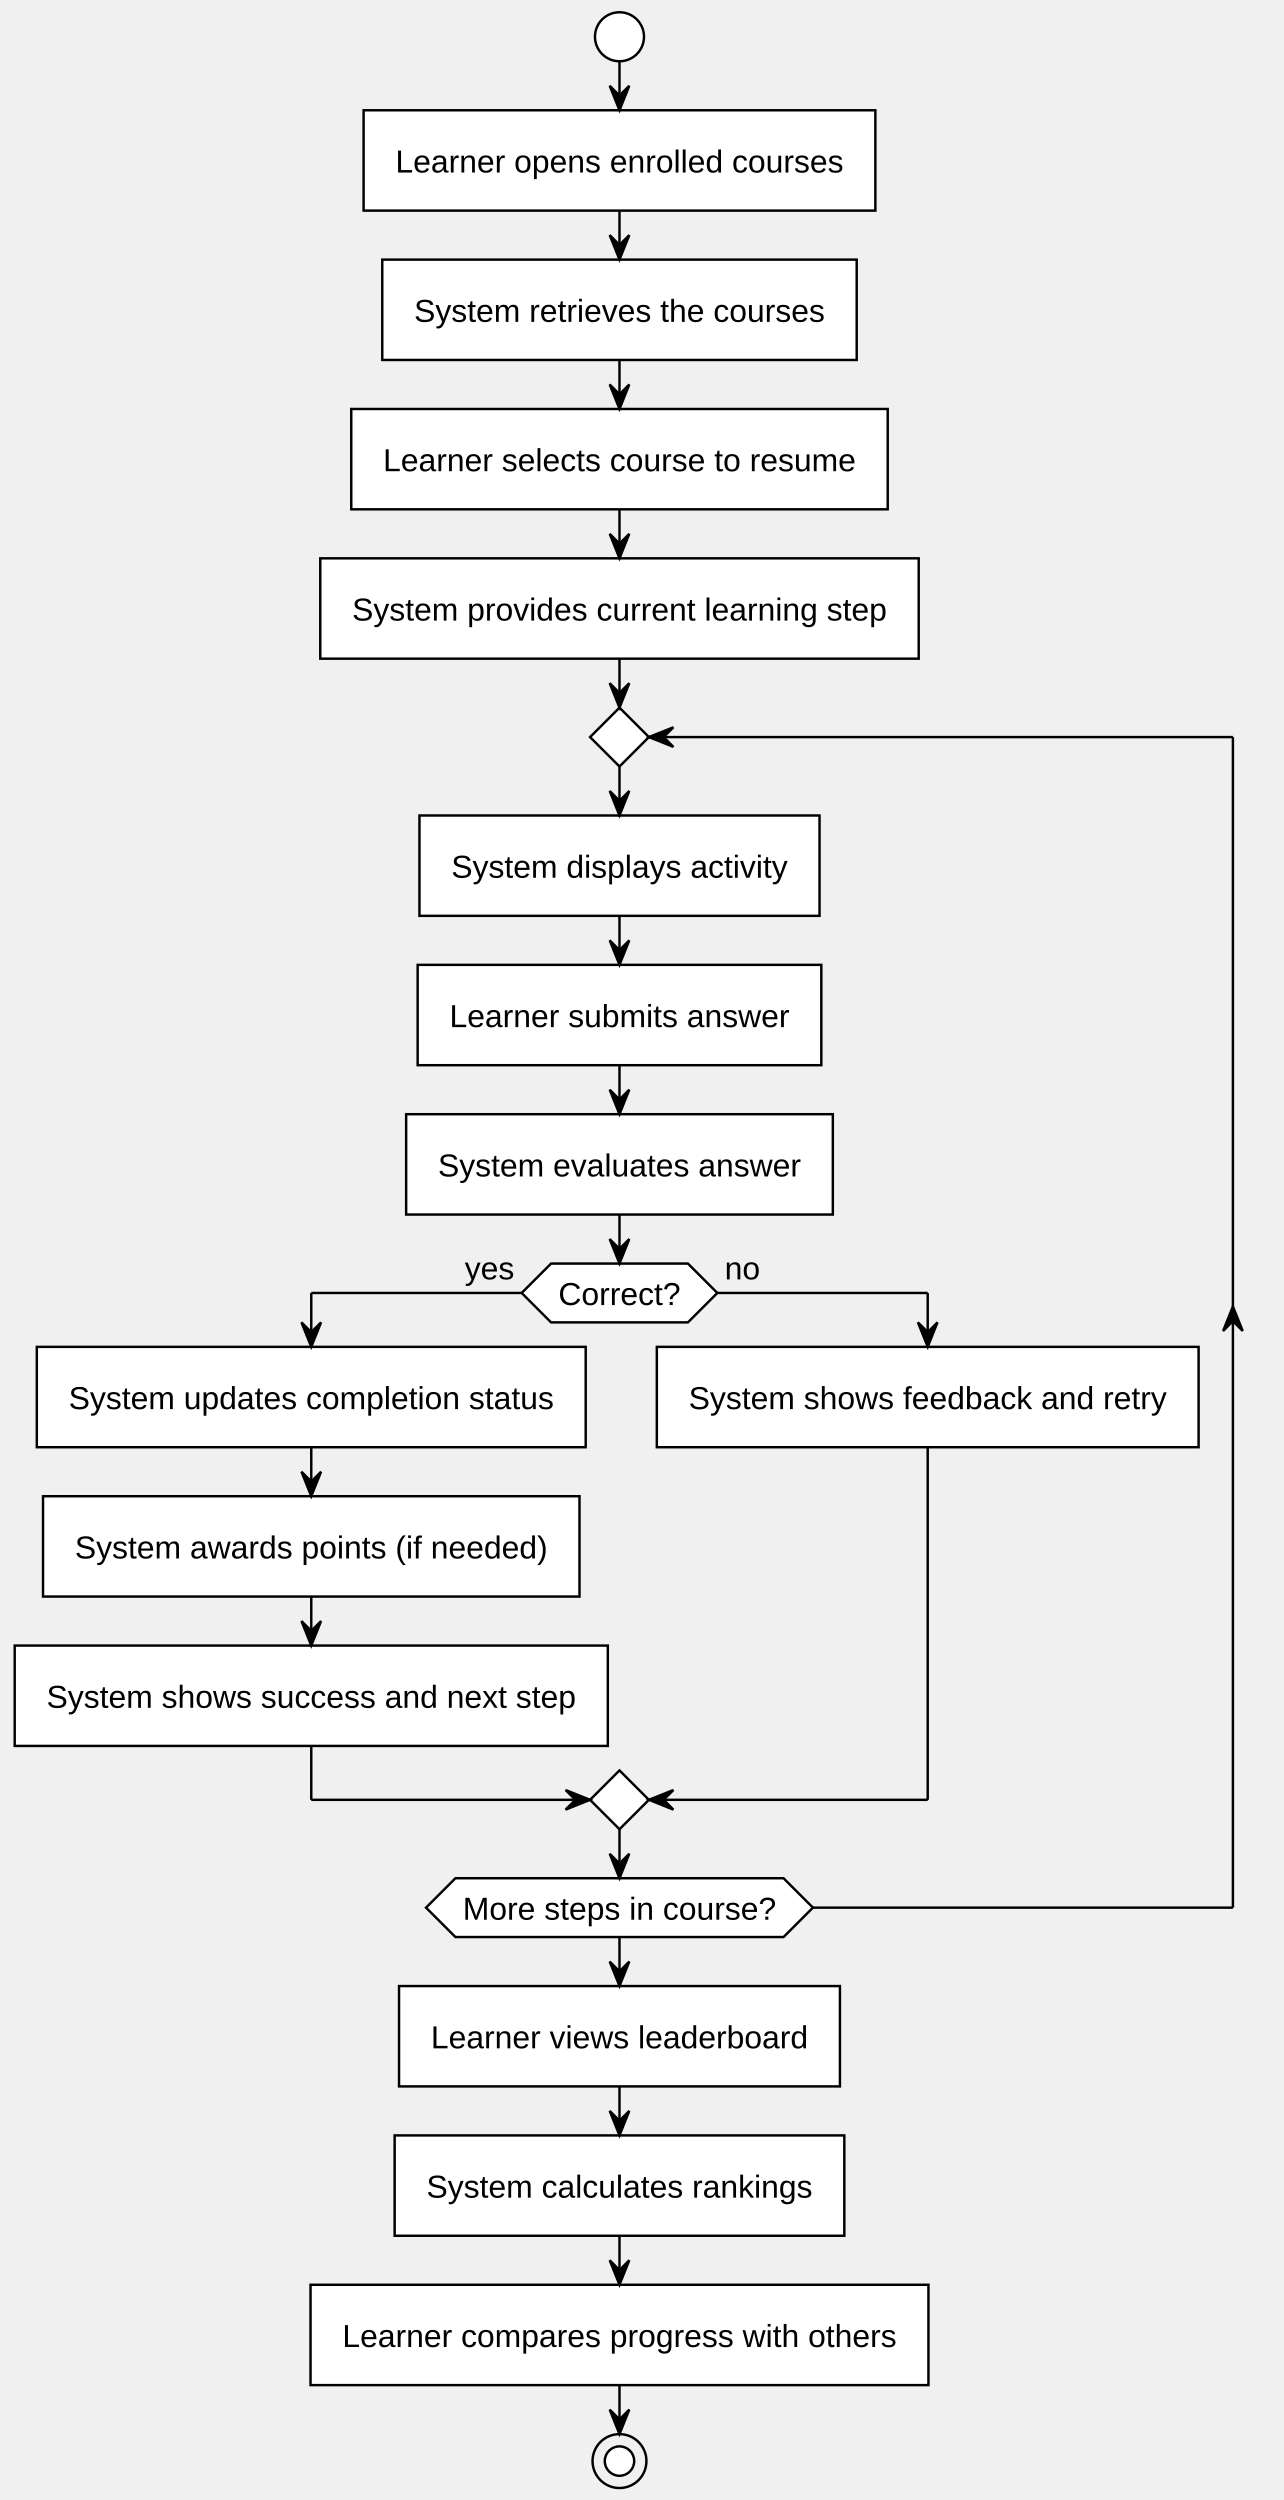
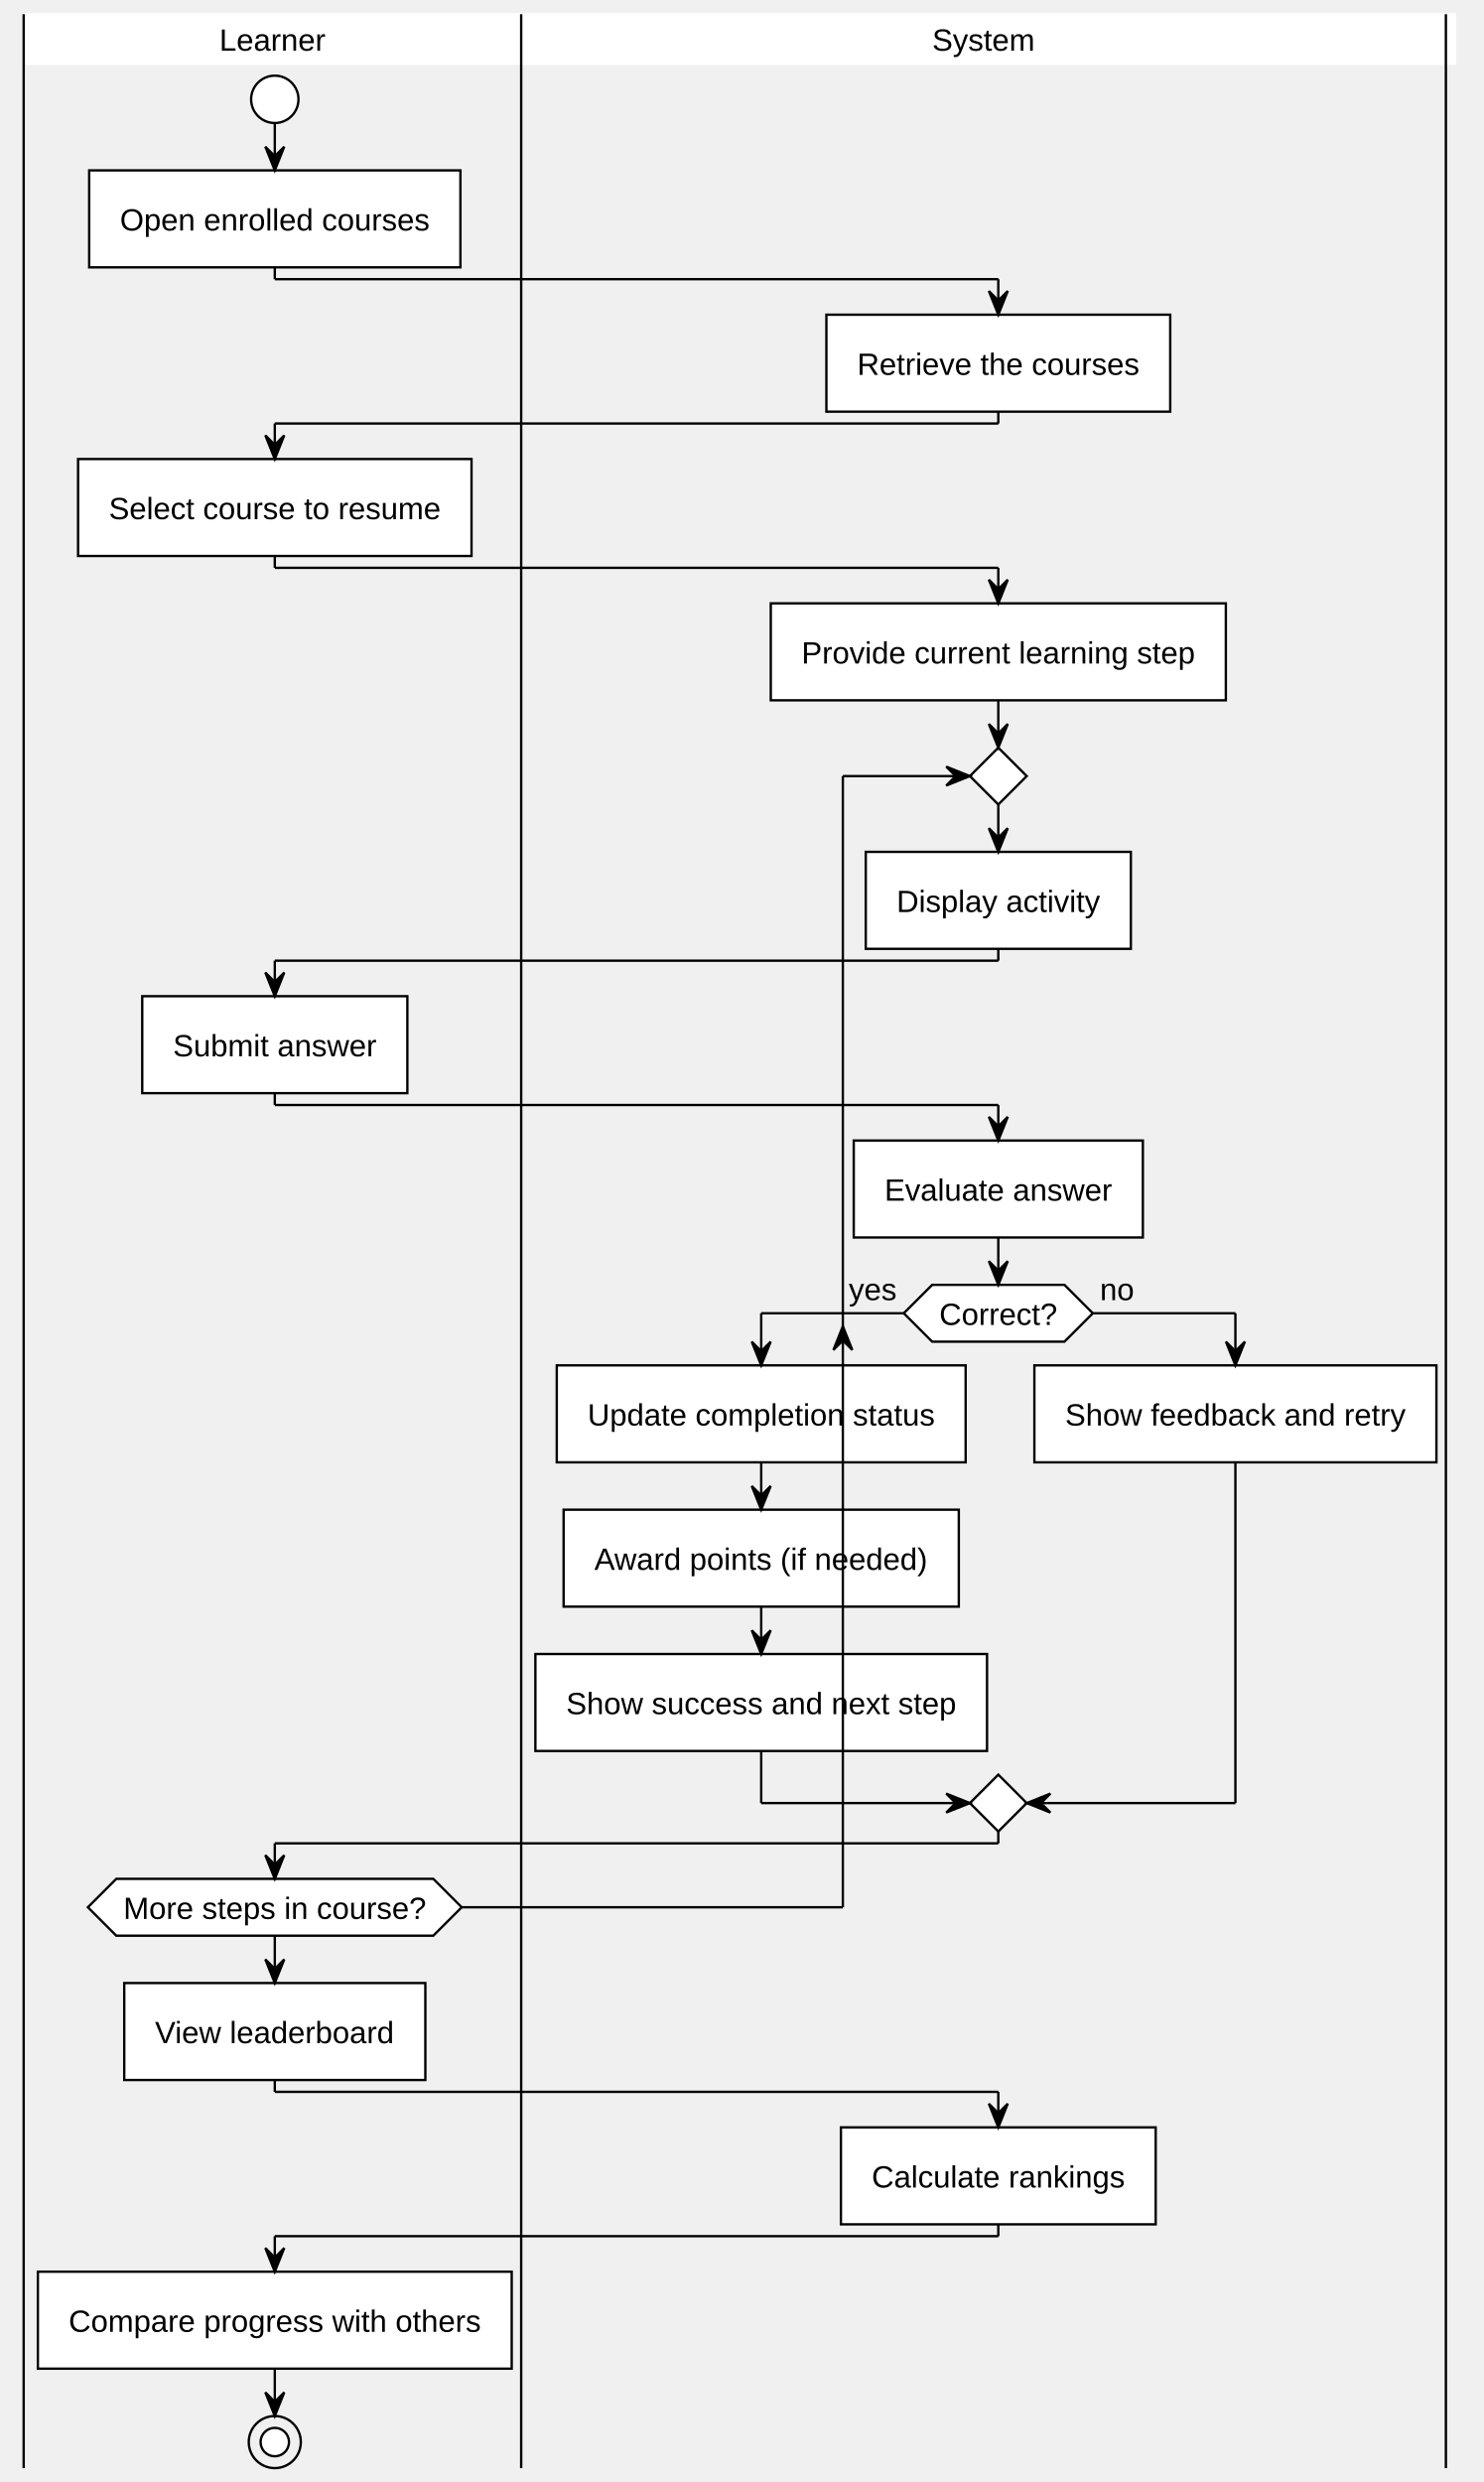
- <svg xmlns="http://www.w3.org/2000/svg" contentStyleType="text/css" data-diagram-type="ACTIVITY" height="1169.896px" preserveAspectRatio="none" style="width:600px;height:1169px;background:#FFFFFF;" version="1.1" viewBox="0 0 600 1169" width="600.417px" zoomAndPan="magnify">
+ <svg xmlns="http://www.w3.org/2000/svg" contentStyleType="text/css" data-diagram-type="ACTIVITY" height="1201.979px" preserveAspectRatio="none" style="width:718px;height:1201px;background:#FFFFFF;" version="1.1" viewBox="0 0 718 1201" width="718.438px" zoomAndPan="magnify">
  <defs />
  <g>
-     <ellipse cx="289.671" cy="17.188" fill="#FFFFFF" rx="11.458" ry="11.458" style="stroke:#000000;stroke-width:1.146;" />
-     <rect fill="#FFFFFF" height="46.92" style="stroke:#000000;stroke-width:1.146;" width="239.293" x="170.025" y="51.562" />
-     <text fill="#000000" font-family="Arial" font-size="14.896" lengthAdjust="spacing" textLength="209.502" x="184.921" y="80.674">Learner opens enrolled courses</text>
-     <rect fill="#FFFFFF" height="46.92" style="stroke:#000000;stroke-width:1.146;" width="221.852" x="178.745" y="121.4" />
-     <text fill="#000000" font-family="Arial" font-size="14.896" lengthAdjust="spacing" textLength="192.06" x="193.641" y="150.511">System retrieves the courses</text>
-     <rect fill="#FFFFFF" height="46.92" style="stroke:#000000;stroke-width:1.146;" width="250.851" x="164.246" y="191.237" />
-     <text fill="#000000" font-family="Arial" font-size="14.896" lengthAdjust="spacing" textLength="221.059" x="179.142" y="220.348">Learner selects course to resume</text>
-     <rect fill="#FFFFFF" height="46.92" style="stroke:#000000;stroke-width:1.146;" width="279.828" x="149.757" y="261.074" />
-     <text fill="#000000" font-family="Arial" font-size="14.896" lengthAdjust="spacing" textLength="250.036" x="164.653" y="290.185">System provides current learning step</text>
-     <rect fill="#FFFFFF" height="46.92" style="stroke:#000000;stroke-width:1.146;" width="187.071" x="196.136" y="381.327" />
-     <text fill="#000000" font-family="Arial" font-size="14.896" lengthAdjust="spacing" textLength="157.279" x="211.032" y="410.439">System displays activity</text>
-     <rect fill="#FFFFFF" height="46.92" style="stroke:#000000;stroke-width:1.146;" width="188.751" x="195.296" y="451.165" />
-     <text fill="#000000" font-family="Arial" font-size="14.896" lengthAdjust="spacing" textLength="158.959" x="210.192" y="480.276">Learner submits answer</text>
-     <rect fill="#FFFFFF" height="46.92" style="stroke:#000000;stroke-width:1.146;" width="199.515" x="189.914" y="521.002" />
-     <text fill="#000000" font-family="Arial" font-size="14.896" lengthAdjust="spacing" textLength="169.724" x="204.81" y="550.113">System evaluates answer</text>
-     <polygon fill="#FFFFFF" points="257.675,590.839,321.668,590.839,335.418,604.589,321.668,618.339,257.675,618.339,243.925,604.589,257.675,590.839" style="stroke:#000000;stroke-width:1.146;" />
-     <text fill="#000000" font-family="Arial" font-size="14.896" lengthAdjust="spacing" textLength="57.118" x="261.113" y="610.24">Correct?</text>
-     <text fill="#000000" font-family="Arial" font-size="14.896" lengthAdjust="spacing" textLength="23.18" x="217.307" y="598.238">yes</text>
-     <text fill="#000000" font-family="Arial" font-size="14.896" lengthAdjust="spacing" textLength="16.569" x="338.855" y="598.238">no</text>
-     <rect fill="#FFFFFF" height="46.92" style="stroke:#000000;stroke-width:1.146;" width="256.655" x="17.218" y="629.797" />
-     <text fill="#000000" font-family="Arial" font-size="14.896" lengthAdjust="spacing" textLength="226.863" x="32.114" y="658.909">System updates completion status</text>
-     <rect fill="#FFFFFF" height="46.92" style="stroke:#000000;stroke-width:1.146;" width="250.851" x="20.12" y="699.634" />
-     <text fill="#000000" font-family="Arial" font-size="14.896" lengthAdjust="spacing" textLength="221.059" x="35.016" y="728.746">System awards points (if needed)</text>
-     <rect fill="#FFFFFF" height="46.92" style="stroke:#000000;stroke-width:1.146;" width="277.34" x="6.875" y="769.471" />
-     <text fill="#000000" font-family="Arial" font-size="14.896" lengthAdjust="spacing" textLength="247.549" x="21.771" y="798.583">System shows success and next step</text>
-     <rect fill="#FFFFFF" height="46.92" style="stroke:#000000;stroke-width:1.146;" width="253.331" x="307.132" y="629.797" />
-     <text fill="#000000" font-family="Arial" font-size="14.896" lengthAdjust="spacing" textLength="223.539" x="322.028" y="658.909">System shows feedback and retry</text>
-     <polygon fill="#FFFFFF" points="289.671,827.85,303.421,841.6,289.671,855.35,275.921,841.6,289.671,827.85" style="stroke:#000000;stroke-width:1.146;" />
-     <polygon fill="#FFFFFF" points="289.671,330.911,303.421,344.661,289.671,358.411,275.921,344.661,289.671,330.911" style="stroke:#000000;stroke-width:1.146;" />
-     <polygon fill="#FFFFFF" points="212.962,878.267,366.381,878.267,380.131,892.017,366.381,905.767,212.962,905.767,199.212,892.017,212.962,878.267" style="stroke:#000000;stroke-width:1.146;" />
-     <text fill="#000000" font-family="Arial" font-size="14.896" lengthAdjust="spacing" textLength="146.544" x="216.399" y="897.668">More steps in course?</text>
-     <rect fill="#FFFFFF" height="46.92" style="stroke:#000000;stroke-width:1.146;" width="206.163" x="186.59" y="928.683" />
-     <text fill="#000000" font-family="Arial" font-size="14.896" lengthAdjust="spacing" textLength="176.372" x="201.486" y="957.795">Learner views leaderboard</text>
-     <rect fill="#FFFFFF" height="46.92" style="stroke:#000000;stroke-width:1.146;" width="210.273" x="184.535" y="998.52" />
-     <text fill="#000000" font-family="Arial" font-size="14.896" lengthAdjust="spacing" textLength="180.481" x="199.431" y="1027.632">System calculates rankings</text>
-     <rect fill="#FFFFFF" height="46.92" style="stroke:#000000;stroke-width:1.146;" width="288.934" x="145.204" y="1068.358" />
-     <text fill="#000000" font-family="Arial" font-size="14.896" lengthAdjust="spacing" textLength="259.142" x="160.1" y="1097.469">Learner compares progress with others</text>
-     <ellipse cx="289.671" cy="1150.799" fill="none" rx="12.604" ry="12.604" style="stroke:#000000;stroke-width:1.146;" />
-     <ellipse cx="289.671" cy="1150.799" fill="#FFFFFF" rx="6.875" ry="6.875" style="stroke:#000000;stroke-width:1.146;" />
-     <line style="stroke:#000000;stroke-width:1.146;" x1="289.671" x2="289.671" y1="28.646" y2="51.562" />
-     <polygon fill="#000000" points="285.088,40.104,289.671,51.562,294.255,40.104,289.671,44.688" style="stroke:#000000;stroke-width:1.146;" />
-     <line style="stroke:#000000;stroke-width:1.146;" x1="289.671" x2="289.671" y1="98.483" y2="121.4" />
-     <polygon fill="#000000" points="285.088,109.941,289.671,121.4,294.255,109.941,289.671,114.525" style="stroke:#000000;stroke-width:1.146;" />
-     <line style="stroke:#000000;stroke-width:1.146;" x1="289.671" x2="289.671" y1="168.32" y2="191.237" />
-     <polygon fill="#000000" points="285.088,179.778,289.671,191.237,294.255,179.778,289.671,184.362" style="stroke:#000000;stroke-width:1.146;" />
-     <line style="stroke:#000000;stroke-width:1.146;" x1="289.671" x2="289.671" y1="238.157" y2="261.074" />
-     <polygon fill="#000000" points="285.088,249.615,289.671,261.074,294.255,249.615,289.671,254.199" style="stroke:#000000;stroke-width:1.146;" />
-     <line style="stroke:#000000;stroke-width:1.146;" x1="289.671" x2="289.671" y1="428.248" y2="451.165" />
-     <polygon fill="#000000" points="285.088,439.706,289.671,451.165,294.255,439.706,289.671,444.29" style="stroke:#000000;stroke-width:1.146;" />
-     <line style="stroke:#000000;stroke-width:1.146;" x1="289.671" x2="289.671" y1="498.085" y2="521.002" />
-     <polygon fill="#000000" points="285.088,509.543,289.671,521.002,294.255,509.543,289.671,514.127" style="stroke:#000000;stroke-width:1.146;" />
-     <line style="stroke:#000000;stroke-width:1.146;" x1="145.545" x2="145.545" y1="676.717" y2="699.634" />
-     <polygon fill="#000000" points="140.962,688.176,145.545,699.634,150.129,688.176,145.545,692.759" style="stroke:#000000;stroke-width:1.146;" />
-     <line style="stroke:#000000;stroke-width:1.146;" x1="145.545" x2="145.545" y1="746.555" y2="769.471" />
-     <polygon fill="#000000" points="140.962,758.013,145.545,769.471,150.129,758.013,145.545,762.596" style="stroke:#000000;stroke-width:1.146;" />
-     <line style="stroke:#000000;stroke-width:1.146;" x1="243.925" x2="145.545" y1="604.589" y2="604.589" />
-     <line style="stroke:#000000;stroke-width:1.146;" x1="145.545" x2="145.545" y1="604.589" y2="629.797" />
-     <polygon fill="#000000" points="140.962,618.339,145.545,629.797,150.129,618.339,145.545,622.922" style="stroke:#000000;stroke-width:1.146;" />
-     <line style="stroke:#000000;stroke-width:1.146;" x1="335.418" x2="433.798" y1="604.589" y2="604.589" />
-     <line style="stroke:#000000;stroke-width:1.146;" x1="433.798" x2="433.798" y1="604.589" y2="629.797" />
-     <polygon fill="#000000" points="429.214,618.339,433.798,629.797,438.381,618.339,433.798,622.922" style="stroke:#000000;stroke-width:1.146;" />
-     <line style="stroke:#000000;stroke-width:1.146;" x1="145.545" x2="145.545" y1="816.392" y2="841.6" />
-     <line style="stroke:#000000;stroke-width:1.146;" x1="145.545" x2="275.921" y1="841.6" y2="841.6" />
-     <polygon fill="#000000" points="264.463,837.017,275.921,841.6,264.463,846.183,269.046,841.6" style="stroke:#000000;stroke-width:1.146;" />
-     <line style="stroke:#000000;stroke-width:1.146;" x1="433.798" x2="433.798" y1="676.717" y2="841.6" />
-     <line style="stroke:#000000;stroke-width:1.146;" x1="433.798" x2="303.421" y1="841.6" y2="841.6" />
-     <polygon fill="#000000" points="314.88,837.017,303.421,841.6,314.88,846.183,310.296,841.6" style="stroke:#000000;stroke-width:1.146;" />
-     <line style="stroke:#000000;stroke-width:1.146;" x1="289.671" x2="289.671" y1="567.922" y2="590.839" />
-     <polygon fill="#000000" points="285.088,579.38,289.671,590.839,294.255,579.38,289.671,583.964" style="stroke:#000000;stroke-width:1.146;" />
-     <line style="stroke:#000000;stroke-width:1.146;" x1="289.671" x2="289.671" y1="358.411" y2="381.327" />
-     <polygon fill="#000000" points="285.088,369.869,289.671,381.327,294.255,369.869,289.671,374.452" style="stroke:#000000;stroke-width:1.146;" />
-     <line style="stroke:#000000;stroke-width:1.146;" x1="380.131" x2="576.505" y1="892.017" y2="892.017" />
-     <polygon fill="#000000" points="571.921,622.349,576.505,610.891,581.088,622.349,576.505,617.766" style="stroke:#000000;stroke-width:1.146;" />
-     <line style="stroke:#000000;stroke-width:1.146;" x1="576.505" x2="576.505" y1="344.661" y2="892.017" />
-     <line style="stroke:#000000;stroke-width:1.146;" x1="576.505" x2="303.421" y1="344.661" y2="344.661" />
-     <polygon fill="#000000" points="314.88,340.077,303.421,344.661,314.88,349.244,310.296,344.661" style="stroke:#000000;stroke-width:1.146;" />
-     <line style="stroke:#000000;stroke-width:1.146;" x1="289.671" x2="289.671" y1="855.35" y2="878.267" />
-     <polygon fill="#000000" points="285.088,866.808,289.671,878.267,294.255,866.808,289.671,871.392" style="stroke:#000000;stroke-width:1.146;" />
-     <line style="stroke:#000000;stroke-width:1.146;" x1="289.671" x2="289.671" y1="307.994" y2="330.911" />
-     <polygon fill="#000000" points="285.088,319.452,289.671,330.911,294.255,319.452,289.671,324.036" style="stroke:#000000;stroke-width:1.146;" />
-     <line style="stroke:#000000;stroke-width:1.146;" x1="289.671" x2="289.671" y1="905.767" y2="928.683" />
-     <polygon fill="#000000" points="285.088,917.225,289.671,928.683,294.255,917.225,289.671,921.808" style="stroke:#000000;stroke-width:1.146;" />
-     <line style="stroke:#000000;stroke-width:1.146;" x1="289.671" x2="289.671" y1="975.604" y2="998.52" />
-     <polygon fill="#000000" points="285.088,987.062,289.671,998.52,294.255,987.062,289.671,991.645" style="stroke:#000000;stroke-width:1.146;" />
-     <line style="stroke:#000000;stroke-width:1.146;" x1="289.671" x2="289.671" y1="1045.441" y2="1068.358" />
-     <polygon fill="#000000" points="285.088,1056.899,289.671,1068.358,294.255,1056.899,289.671,1061.483" style="stroke:#000000;stroke-width:1.146;" />
-     <line style="stroke:#000000;stroke-width:1.146;" x1="289.671" x2="289.671" y1="1115.278" y2="1138.195" />
-     <polygon fill="#000000" points="285.088,1126.736,289.671,1138.195,294.255,1126.736,289.671,1131.32" style="stroke:#000000;stroke-width:1.146;" />
+     <rect fill="#FFFFFF" height="24.004" style="stroke:#FFFFFF;stroke-width:1.146;" width="692.657" x="11.458" y="6.875" />
+     <ellipse cx="132.99" cy="48.066" fill="#FFFFFF" rx="11.458" ry="11.458" style="stroke:#000000;stroke-width:1.146;" />
+     <rect fill="#FFFFFF" height="46.92" style="stroke:#000000;stroke-width:1.146;" width="179.666" x="43.157" y="82.441" />
+     <text fill="#000000" font-family="Arial" font-size="14.896" lengthAdjust="spacing" textLength="149.875" x="58.053" y="111.553">Open enrolled courses</text>
+     <rect fill="#FFFFFF" height="46.92" style="stroke:#000000;stroke-width:1.146;" width="190.409" x="37.786" y="222.115" />
+     <text fill="#000000" font-family="Arial" font-size="14.896" lengthAdjust="spacing" textLength="160.618" x="52.682" y="251.227">Select course to resume</text>
+     <rect fill="#FFFFFF" height="46.92" style="stroke:#000000;stroke-width:1.146;" width="128.309" x="68.836" y="482.043" />
+     <text fill="#000000" font-family="Arial" font-size="14.896" lengthAdjust="spacing" textLength="98.518" x="83.732" y="511.155">Submit answer</text>
+     <polygon fill="#FFFFFF" points="56.281,909.145,209.7,909.145,223.45,922.895,209.7,936.645,56.281,936.645,42.531,922.895,56.281,909.145" style="stroke:#000000;stroke-width:1.146;" />
+     <text fill="#000000" font-family="Arial" font-size="14.896" lengthAdjust="spacing" textLength="146.544" x="59.719" y="928.547">More steps in course?</text>
+     <rect fill="#FFFFFF" height="46.92" style="stroke:#000000;stroke-width:1.146;" width="145.722" x="60.13" y="959.562" />
+     <text fill="#000000" font-family="Arial" font-size="14.896" lengthAdjust="spacing" textLength="115.93" x="75.025" y="988.674">View leaderboard</text>
+     <rect fill="#FFFFFF" height="46.92" style="stroke:#000000;stroke-width:1.146;" width="229.314" x="18.333" y="1099.236" />
+     <text fill="#000000" font-family="Arial" font-size="14.896" lengthAdjust="spacing" textLength="199.523" x="33.229" y="1128.348">Compare progress with others</text>
+     <ellipse cx="132.99" cy="1181.678" fill="none" rx="12.604" ry="12.604" style="stroke:#000000;stroke-width:1.146;" />
+     <ellipse cx="132.99" cy="1181.678" fill="#FFFFFF" rx="6.875" ry="6.875" style="stroke:#000000;stroke-width:1.146;" />
+     <line style="stroke:#000000;stroke-width:1.146;" x1="11.458" x2="11.458" y1="6.875" y2="1194.282" />
+     <rect fill="#FFFFFF" height="46.92" style="stroke:#000000;stroke-width:1.146;" width="166.4" x="399.941" y="152.278" />
+     <text fill="#000000" font-family="Arial" font-size="14.896" lengthAdjust="spacing" textLength="136.608" x="414.837" y="181.39">Retrieve the courses</text>
+     <rect fill="#FFFFFF" height="46.92" style="stroke:#000000;stroke-width:1.146;" width="220.23" x="373.026" y="291.952" />
+     <text fill="#000000" font-family="Arial" font-size="14.896" lengthAdjust="spacing" textLength="190.438" x="387.922" y="321.064">Provide current learning step</text>
+     <rect fill="#FFFFFF" height="46.92" style="stroke:#000000;stroke-width:1.146;" width="128.295" x="418.994" y="412.206" />
+     <text fill="#000000" font-family="Arial" font-size="14.896" lengthAdjust="spacing" textLength="98.503" x="433.889" y="441.318">Display activity</text>
+     <rect fill="#FFFFFF" height="46.92" style="stroke:#000000;stroke-width:1.146;" width="139.918" x="413.182" y="551.88" />
+     <text fill="#000000" font-family="Arial" font-size="14.896" lengthAdjust="spacing" textLength="110.126" x="428.078" y="580.992">Evaluate answer</text>
+     <polygon fill="#FFFFFF" points="451.145,621.717,515.137,621.717,528.887,635.467,515.137,649.217,451.145,649.217,437.395,635.467,451.145,621.717" style="stroke:#000000;stroke-width:1.146;" />
+     <text fill="#000000" font-family="Arial" font-size="14.896" lengthAdjust="spacing" textLength="57.118" x="454.582" y="641.119">Correct?</text>
+     <text fill="#000000" font-family="Arial" font-size="14.896" lengthAdjust="spacing" textLength="23.18" x="410.777" y="629.117">yes</text>
+     <text fill="#000000" font-family="Arial" font-size="14.896" lengthAdjust="spacing" textLength="16.569" x="532.325" y="629.117">no</text>
+     <rect fill="#FFFFFF" height="46.92" style="stroke:#000000;stroke-width:1.146;" width="197.879" x="269.456" y="660.676" />
+     <text fill="#000000" font-family="Arial" font-size="14.896" lengthAdjust="spacing" textLength="168.087" x="284.352" y="689.788">Update completion status</text>
+     <rect fill="#FFFFFF" height="46.92" style="stroke:#000000;stroke-width:1.146;" width="191.253" x="272.769" y="730.513" />
+     <text fill="#000000" font-family="Arial" font-size="14.896" lengthAdjust="spacing" textLength="161.461" x="287.665" y="759.625">Award points (if needed)</text>
+     <rect fill="#FFFFFF" height="46.92" style="stroke:#000000;stroke-width:1.146;" width="218.579" x="259.106" y="800.35" />
+     <text fill="#000000" font-family="Arial" font-size="14.896" lengthAdjust="spacing" textLength="188.787" x="274.002" y="829.462">Show success and next step</text>
+     <rect fill="#FFFFFF" height="46.92" style="stroke:#000000;stroke-width:1.146;" width="194.57" x="500.602" y="660.676" />
+     <text fill="#000000" font-family="Arial" font-size="14.896" lengthAdjust="spacing" textLength="164.778" x="515.497" y="689.788">Show feedback and retry</text>
+     <polygon fill="#FFFFFF" points="483.141,858.729,496.891,872.479,483.141,886.229,469.391,872.479,483.141,858.729" style="stroke:#000000;stroke-width:1.146;" />
+     <polygon fill="#FFFFFF" points="483.141,361.79,496.891,375.54,483.141,389.29,469.391,375.54,483.141,361.79" style="stroke:#000000;stroke-width:1.146;" />
+     <rect fill="#FFFFFF" height="46.92" style="stroke:#000000;stroke-width:1.146;" width="152.333" x="406.974" y="1029.399" />
+     <text fill="#000000" font-family="Arial" font-size="14.896" lengthAdjust="spacing" textLength="122.541" x="421.87" y="1058.511">Calculate rankings</text>
+     <line style="stroke:#000000;stroke-width:1.146;" x1="252.231" x2="252.231" y1="6.875" y2="1194.282" />
+     <line style="stroke:#000000;stroke-width:1.146;" x1="699.755" x2="699.755" y1="6.875" y2="1194.282" />
+     <line style="stroke:#000000;stroke-width:1.146;" x1="132.99" x2="132.99" y1="59.525" y2="82.441" />
+     <polygon fill="#000000" points="128.407,70.983,132.99,82.441,137.574,70.983,132.99,75.566" style="stroke:#000000;stroke-width:1.146;" />
+     <line style="stroke:#000000;stroke-width:1.146;" x1="132.99" x2="132.99" y1="936.645" y2="959.562" />
+     <polygon fill="#000000" points="128.407,948.104,132.99,959.562,137.574,948.104,132.99,952.687" style="stroke:#000000;stroke-width:1.146;" />
+     <line style="stroke:#000000;stroke-width:1.146;" x1="132.99" x2="132.99" y1="1146.157" y2="1169.073" />
+     <polygon fill="#000000" points="128.407,1157.615,132.99,1169.073,137.574,1157.615,132.99,1162.198" style="stroke:#000000;stroke-width:1.146;" />
+     <line style="stroke:#000000;stroke-width:1.146;" x1="368.396" x2="368.396" y1="707.596" y2="730.513" />
+     <polygon fill="#000000" points="363.812,719.055,368.396,730.513,372.979,719.055,368.396,723.638" style="stroke:#000000;stroke-width:1.146;" />
+     <line style="stroke:#000000;stroke-width:1.146;" x1="368.396" x2="368.396" y1="777.433" y2="800.35" />
+     <polygon fill="#000000" points="363.812,788.892,368.396,800.35,372.979,788.892,368.396,793.475" style="stroke:#000000;stroke-width:1.146;" />
+     <line style="stroke:#000000;stroke-width:1.146;" x1="437.395" x2="368.396" y1="635.467" y2="635.467" />
+     <line style="stroke:#000000;stroke-width:1.146;" x1="368.396" x2="368.396" y1="635.467" y2="660.676" />
+     <polygon fill="#000000" points="363.812,649.217,368.396,660.676,372.979,649.217,368.396,653.801" style="stroke:#000000;stroke-width:1.146;" />
+     <line style="stroke:#000000;stroke-width:1.146;" x1="528.887" x2="597.886" y1="635.467" y2="635.467" />
+     <line style="stroke:#000000;stroke-width:1.146;" x1="597.886" x2="597.886" y1="635.467" y2="660.676" />
+     <polygon fill="#000000" points="593.303,649.217,597.886,660.676,602.47,649.217,597.886,653.801" style="stroke:#000000;stroke-width:1.146;" />
+     <line style="stroke:#000000;stroke-width:1.146;" x1="368.396" x2="368.396" y1="847.27" y2="872.479" />
+     <line style="stroke:#000000;stroke-width:1.146;" x1="368.396" x2="469.391" y1="872.479" y2="872.479" />
+     <polygon fill="#000000" points="457.933,867.895,469.391,872.479,457.933,877.062,462.516,872.479" style="stroke:#000000;stroke-width:1.146;" />
+     <line style="stroke:#000000;stroke-width:1.146;" x1="597.886" x2="597.886" y1="707.596" y2="872.479" />
+     <line style="stroke:#000000;stroke-width:1.146;" x1="597.886" x2="496.891" y1="872.479" y2="872.479" />
+     <polygon fill="#000000" points="508.349,867.895,496.891,872.479,508.349,877.062,503.766,872.479" style="stroke:#000000;stroke-width:1.146;" />
+     <line style="stroke:#000000;stroke-width:1.146;" x1="483.141" x2="483.141" y1="598.801" y2="621.717" />
+     <polygon fill="#000000" points="478.558,610.259,483.141,621.717,487.724,610.259,483.141,614.842" style="stroke:#000000;stroke-width:1.146;" />
+     <line style="stroke:#000000;stroke-width:1.146;" x1="483.141" x2="483.141" y1="389.29" y2="412.206" />
+     <polygon fill="#000000" points="478.558,400.748,483.141,412.206,487.724,400.748,483.141,405.331" style="stroke:#000000;stroke-width:1.146;" />
+     <line style="stroke:#000000;stroke-width:1.146;" x1="483.141" x2="483.141" y1="338.873" y2="361.79" />
+     <polygon fill="#000000" points="478.558,350.331,483.141,361.79,487.724,350.331,483.141,354.915" style="stroke:#000000;stroke-width:1.146;" />
+     <line style="stroke:#000000;stroke-width:1.146;" x1="132.99" x2="132.99" y1="129.362" y2="135.091" />
+     <line style="stroke:#000000;stroke-width:1.146;" x1="132.99" x2="483.141" y1="135.091" y2="135.091" />
+     <line style="stroke:#000000;stroke-width:1.146;" x1="483.141" x2="483.141" y1="135.091" y2="152.278" />
+     <polygon fill="#000000" points="478.558,140.82,483.141,152.278,487.724,140.82,483.141,145.403" style="stroke:#000000;stroke-width:1.146;" />
+     <line style="stroke:#000000;stroke-width:1.146;" x1="483.141" x2="483.141" y1="199.199" y2="204.928" />
+     <line style="stroke:#000000;stroke-width:1.146;" x1="483.141" x2="132.99" y1="204.928" y2="204.928" />
+     <line style="stroke:#000000;stroke-width:1.146;" x1="132.99" x2="132.99" y1="204.928" y2="222.115" />
+     <polygon fill="#000000" points="128.407,210.657,132.99,222.115,137.574,210.657,132.99,215.24" style="stroke:#000000;stroke-width:1.146;" />
+     <line style="stroke:#000000;stroke-width:1.146;" x1="132.99" x2="132.99" y1="269.036" y2="274.765" />
+     <line style="stroke:#000000;stroke-width:1.146;" x1="132.99" x2="483.141" y1="274.765" y2="274.765" />
+     <line style="stroke:#000000;stroke-width:1.146;" x1="483.141" x2="483.141" y1="274.765" y2="291.952" />
+     <polygon fill="#000000" points="478.558,280.494,483.141,291.952,487.724,280.494,483.141,285.077" style="stroke:#000000;stroke-width:1.146;" />
+     <line style="stroke:#000000;stroke-width:1.146;" x1="483.141" x2="483.141" y1="459.127" y2="464.856" />
+     <line style="stroke:#000000;stroke-width:1.146;" x1="483.141" x2="132.99" y1="464.856" y2="464.856" />
+     <line style="stroke:#000000;stroke-width:1.146;" x1="132.99" x2="132.99" y1="464.856" y2="482.043" />
+     <polygon fill="#000000" points="128.407,470.585,132.99,482.043,137.574,470.585,132.99,475.168" style="stroke:#000000;stroke-width:1.146;" />
+     <line style="stroke:#000000;stroke-width:1.146;" x1="132.99" x2="132.99" y1="528.964" y2="534.693" />
+     <line style="stroke:#000000;stroke-width:1.146;" x1="132.99" x2="483.141" y1="534.693" y2="534.693" />
+     <line style="stroke:#000000;stroke-width:1.146;" x1="483.141" x2="483.141" y1="534.693" y2="551.88" />
+     <polygon fill="#000000" points="478.558,540.422,483.141,551.88,487.724,540.422,483.141,545.005" style="stroke:#000000;stroke-width:1.146;" />
+     <line style="stroke:#000000;stroke-width:1.146;" x1="223.45" x2="407.906" y1="922.895" y2="922.895" />
+     <polygon fill="#000000" points="403.322,653.228,407.906,641.77,412.489,653.228,407.906,648.645" style="stroke:#000000;stroke-width:1.146;" />
+     <line style="stroke:#000000;stroke-width:1.146;" x1="407.906" x2="407.906" y1="375.54" y2="922.895" />
+     <line style="stroke:#000000;stroke-width:1.146;" x1="407.906" x2="469.391" y1="375.54" y2="375.54" />
+     <polygon fill="#000000" points="457.933,370.956,469.391,375.54,457.933,380.123,462.516,375.54" style="stroke:#000000;stroke-width:1.146;" />
+     <line style="stroke:#000000;stroke-width:1.146;" x1="483.141" x2="483.141" y1="886.229" y2="891.958" />
+     <line style="stroke:#000000;stroke-width:1.146;" x1="483.141" x2="132.99" y1="891.958" y2="891.958" />
+     <line style="stroke:#000000;stroke-width:1.146;" x1="132.99" x2="132.99" y1="891.958" y2="909.145" />
+     <polygon fill="#000000" points="128.407,897.687,132.99,909.145,137.574,897.687,132.99,902.27" style="stroke:#000000;stroke-width:1.146;" />
+     <line style="stroke:#000000;stroke-width:1.146;" x1="132.99" x2="132.99" y1="1006.482" y2="1012.212" />
+     <line style="stroke:#000000;stroke-width:1.146;" x1="132.99" x2="483.141" y1="1012.212" y2="1012.212" />
+     <line style="stroke:#000000;stroke-width:1.146;" x1="483.141" x2="483.141" y1="1012.212" y2="1029.399" />
+     <polygon fill="#000000" points="478.558,1017.941,483.141,1029.399,487.724,1017.941,483.141,1022.524" style="stroke:#000000;stroke-width:1.146;" />
+     <line style="stroke:#000000;stroke-width:1.146;" x1="483.141" x2="483.141" y1="1076.32" y2="1082.049" />
+     <line style="stroke:#000000;stroke-width:1.146;" x1="483.141" x2="132.99" y1="1082.049" y2="1082.049" />
+     <line style="stroke:#000000;stroke-width:1.146;" x1="132.99" x2="132.99" y1="1082.049" y2="1099.236" />
+     <polygon fill="#000000" points="128.407,1087.778,132.99,1099.236,137.574,1087.778,132.99,1092.361" style="stroke:#000000;stroke-width:1.146;" />
+     <text fill="#000000" font-family="Arial" font-size="14.896" lengthAdjust="spacing" textLength="51.343" x="106.173" y="24.528">Learner</text>
+     <text fill="#000000" font-family="Arial" font-size="14.896" lengthAdjust="spacing" textLength="49.663" x="451.161" y="24.528">System</text>
  </g>
</svg>
